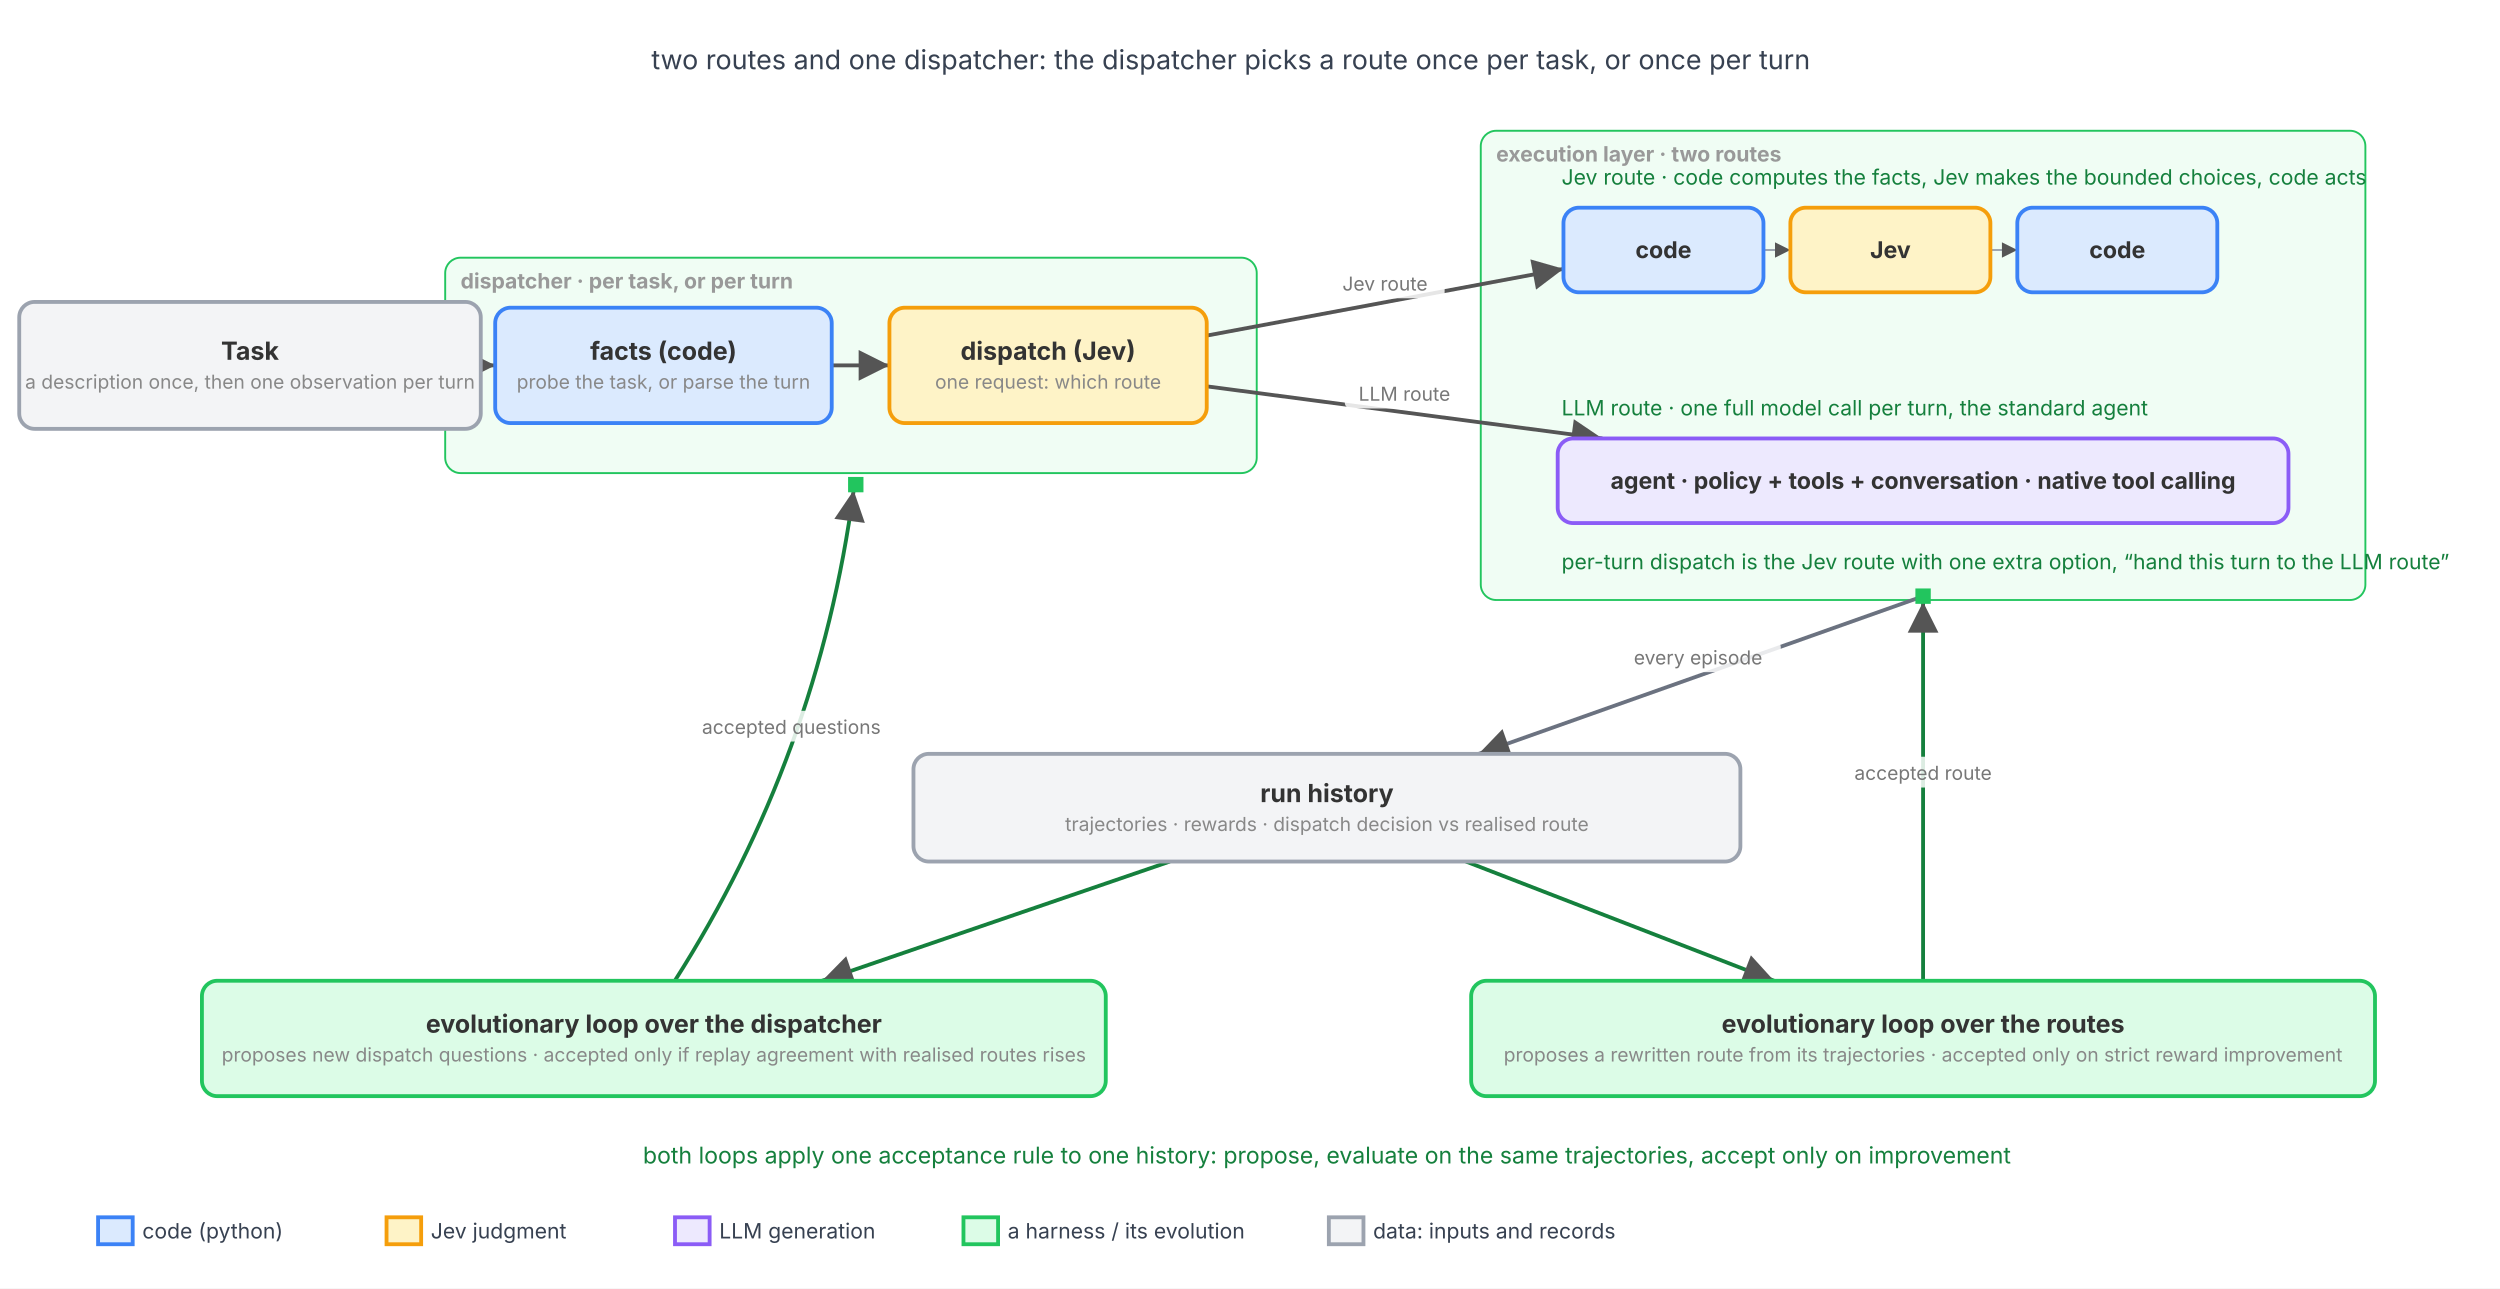
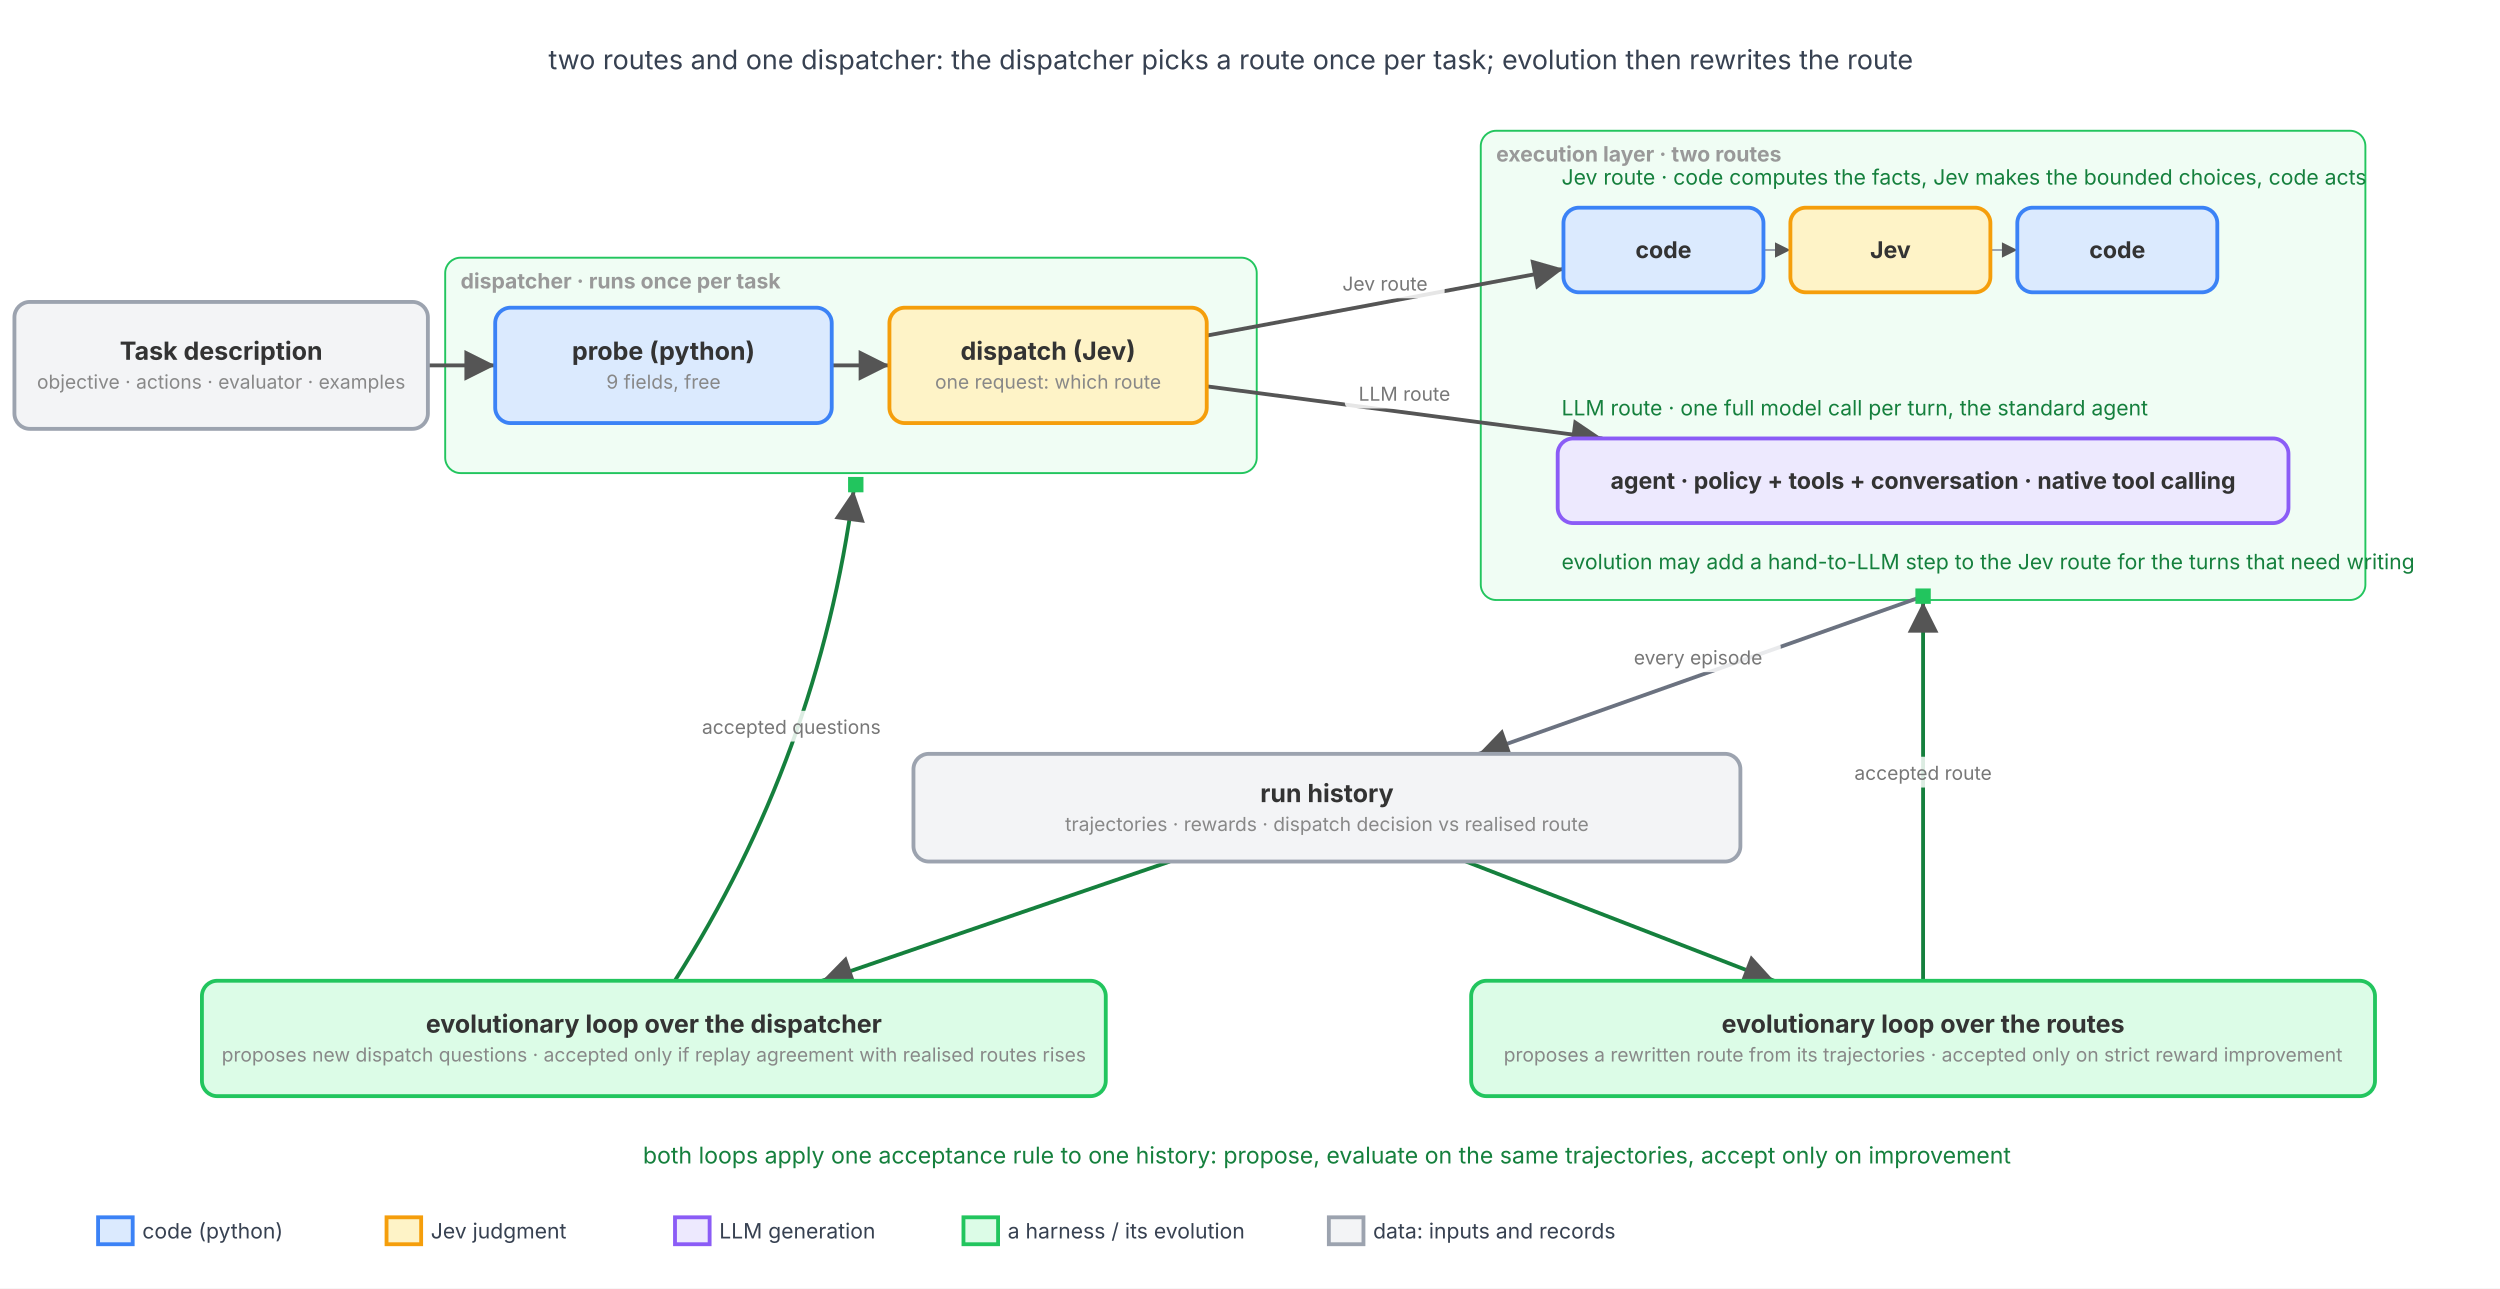
<svg xmlns="http://www.w3.org/2000/svg" font-family="Inter, Helvetica, Arial, sans-serif" height="670" viewBox="0 0 1300 670" width="1300">
  <rect fill="#FFFFFF" height="670" width="1300" />
  <defs>
    <marker id="arrow-default" markerHeight="10" markerUnits="strokeWidth" markerWidth="10" orient="auto" refX="8" refY="4">
      <polygon fill="#555555" points="0 0, 8 4, 0 8" />
    </marker>
    <marker id="arrow-c0" markerHeight="10" markerUnits="strokeWidth" markerWidth="10" orient="auto" refX="8" refY="4">
      <polygon fill="#2563EB" points="0 0, 8 4, 0 8" />
    </marker>
    <marker id="arrow-c1" markerHeight="10" markerUnits="strokeWidth" markerWidth="10" orient="auto" refX="8" refY="4">
      <polygon fill="#10B981" points="0 0, 8 4, 0 8" />
    </marker>
    <marker id="arrow-c2" markerHeight="10" markerUnits="strokeWidth" markerWidth="10" orient="auto" refX="8" refY="4">
      <polygon fill="#7C3AED" points="0 0, 8 4, 0 8" />
    </marker>
    <marker id="arrow-c3" markerHeight="10" markerUnits="strokeWidth" markerWidth="10" orient="auto" refX="8" refY="4">
      <polygon fill="#EA580C" points="0 0, 8 4, 0 8" />
    </marker>
    <marker id="arrow-c4" markerHeight="10" markerUnits="strokeWidth" markerWidth="10" orient="auto" refX="8" refY="4">
      <polygon fill="#C62828" points="0 0, 8 4, 0 8" />
    </marker>
    <marker id="arrow-c5" markerHeight="10" markerUnits="strokeWidth" markerWidth="10" orient="auto" refX="8" refY="4">
      <polygon fill="#0D47A1" points="0 0, 8 4, 0 8" />
    </marker>
    <marker id="arrow-c6" markerHeight="10" markerUnits="strokeWidth" markerWidth="10" orient="auto" refX="8" refY="4">
      <polygon fill="#1B5E20" points="0 0, 8 4, 0 8" />
    </marker>
    <marker id="arrow-c7" markerHeight="10" markerUnits="strokeWidth" markerWidth="10" orient="auto" refX="8" refY="4">
      <polygon fill="#4A148C" points="0 0, 8 4, 0 8" />
    </marker>
    <marker id="arrow-c8" markerHeight="10" markerUnits="strokeWidth" markerWidth="10" orient="auto" refX="8" refY="4">
      <polygon fill="#BF360C" points="0 0, 8 4, 0 8" />
    </marker>
    <marker id="arrow-c9" markerHeight="10" markerUnits="strokeWidth" markerWidth="10" orient="auto" refX="8" refY="4">
      <polygon fill="#37474F" points="0 0, 8 4, 0 8" />
    </marker>
  </defs>
  <rect fill="#F0FDF4" height="112.0" rx="8" stroke="#22C55E" stroke-width="1" width="422.0" x="231.5" y="134.0" />
-   <text fill="#999999" font-size="11" font-weight="bold" x="239.5" y="150.0">dispatcher · per task, or per turn</text>
+   <text fill="#999999" font-size="11" font-weight="bold" x="239.5" y="150.0">dispatcher · runs once per task</text>
  <rect fill="#F0FDF4" height="244.0" rx="8" stroke="#22C55E" stroke-width="1" width="460.0" x="770.0" y="68.0" />
  <text fill="#999999" font-size="11" font-weight="bold" x="778.0" y="84.0">execution layer · two routes</text>
-   <path d="M 250.0,190.0 L 257.5,190.0" fill="none" marker-end="url(#arrow-default)" stroke="#555555" stroke-width="2" />
+   <path d="M 222.5,190.0 L 257.5,190.0" fill="none" marker-end="url(#arrow-default)" stroke="#555555" stroke-width="2" />
  <path d="M 432.5,190.0 L 462.5,190.0" fill="none" marker-end="url(#arrow-default)" stroke="#555555" stroke-width="2" />
  <path d="M 627.5,174.5 L 813.0,139.8" fill="none" marker-end="url(#arrow-default)" stroke="#555555" stroke-width="2" />
  <rect fill="#FFFFFF" height="16" opacity="0.85" rx="3" width="62.0" x="689.2" y="139.1" />
  <text fill="#777777" font-size="10" text-anchor="middle" x="720.2" y="151.1">Jev route</text>
  <path d="M 627.5,200.9 L 833.2,228.0" fill="none" marker-end="url(#arrow-default)" stroke="#555555" stroke-width="2" />
  <rect fill="#FFFFFF" height="16" opacity="0.85" rx="3" width="62.0" x="699.3" y="196.4" />
  <text fill="#777777" font-size="10" text-anchor="middle" x="730.3" y="208.4">LLM route</text>
  <path d="M 917.0,130.0 L 931.0,130.0" fill="none" marker-end="url(#arrow-default)" stroke="#9CA3AF" stroke-width="1" />
  <path d="M 1035.0,130.0 L 1049.0,130.0" fill="none" marker-end="url(#arrow-default)" stroke="#9CA3AF" stroke-width="1" />
  <path d="M 997.0,311.1 L 768.9,392.0" fill="none" marker-end="url(#arrow-default)" stroke="#6B7280" stroke-width="2" />
  <rect fill="#FFFFFF" height="16" opacity="0.85" rx="3" width="86.0" x="840.0" y="333.5" />
  <text fill="#777777" font-size="10" text-anchor="middle" x="883.0" y="345.5">every episode</text>
  <path d="M 762.3,448.0 L 922.5,510.0" fill="none" marker-end="url(#arrow-default)" stroke="#15803D" stroke-width="2" />
  <path d="M 1000.0,510.0 L 1000.0,313.0" fill="none" marker-end="url(#arrow-default)" stroke="#15803D" stroke-width="2" />
  <rect fill="#FFFFFF" height="16" opacity="0.85" rx="3" width="92.0" x="954.0" y="393.5" />
  <text fill="#777777" font-size="10" text-anchor="middle" x="1000.0" y="405.5">accepted route</text>
  <path d="M 608.3,448.0 L 427.5,510.0" fill="none" marker-end="url(#arrow-default)" stroke="#15803D" stroke-width="2" />
  <path d="M 350.9,510.0 Q 425.6,392.8 443.9,255.0" fill="none" marker-end="url(#arrow-default)" stroke="#15803D" stroke-width="2" />
  <rect fill="#FFFFFF" height="16" opacity="0.85" rx="3" width="116.0" x="353.5" y="369.6" />
  <text fill="#777777" font-size="10" text-anchor="middle" x="411.5" y="381.6">accepted questions</text>
-   <rect fill="#F3F4F6" height="66.0" rx="8" stroke="#9CA3AF" stroke-width="2" width="240.0" x="10.0" y="157.0" />
-   <text fill="#333333" font-size="13" font-weight="bold" text-anchor="middle" x="130.0" y="187.1">Task</text>
-   <text fill="#888888" font-size="10" text-anchor="middle" x="130.0" y="202.1">a description once, then one observation per turn</text>
+   <rect fill="#F3F4F6" height="66.0" rx="8" stroke="#9CA3AF" stroke-width="2" width="215.0" x="7.5" y="157.0" />
+   <text fill="#333333" font-size="13" font-weight="bold" text-anchor="middle" x="115.0" y="187.1">Task description</text>
+   <text fill="#888888" font-size="10" text-anchor="middle" x="115.0" y="202.1">objective · actions · evaluator · examples</text>
  <rect fill="#DBEAFE" height="60.0" rx="8" stroke="#3B82F6" stroke-width="2" width="175.0" x="257.5" y="160.0" />
-   <text fill="#333333" font-size="13" font-weight="bold" text-anchor="middle" x="345.0" y="187.1">facts (code)</text>
-   <text fill="#888888" font-size="10" text-anchor="middle" x="345.0" y="202.1">probe the task, or parse the turn</text>
+   <text fill="#333333" font-size="13" font-weight="bold" text-anchor="middle" x="345.0" y="187.1">probe (python)</text>
+   <text fill="#888888" font-size="10" text-anchor="middle" x="345.0" y="202.1">9 fields, free</text>
  <rect fill="#FEF3C7" height="60.0" rx="8" stroke="#F59E0B" stroke-width="2" width="165.0" x="462.5" y="160.0" />
  <text fill="#333333" font-size="13" font-weight="bold" text-anchor="middle" x="545.0" y="187.1">dispatch (Jev)</text>
  <text fill="#888888" font-size="10" text-anchor="middle" x="545.0" y="202.1">one request: which route</text>
  <rect fill="#DBEAFE" height="44.0" rx="8" stroke="#3B82F6" stroke-width="2" width="104.0" x="813.0" y="108.0" />
  <text fill="#333333" font-size="12" font-weight="bold" text-anchor="middle" x="865.0" y="134.2">code</text>
  <rect fill="#FEF3C7" height="44.0" rx="8" stroke="#F59E0B" stroke-width="2" width="104.0" x="931.0" y="108.0" />
  <text fill="#333333" font-size="12" font-weight="bold" text-anchor="middle" x="983.0" y="134.2">Jev</text>
  <rect fill="#DBEAFE" height="44.0" rx="8" stroke="#3B82F6" stroke-width="2" width="104.0" x="1049.0" y="108.0" />
  <text fill="#333333" font-size="12" font-weight="bold" text-anchor="middle" x="1101.0" y="134.2">code</text>
  <rect fill="#EDE9FE" height="44.0" rx="8" stroke="#8B5CF6" stroke-width="2" width="380.0" x="810.0" y="228.0" />
  <text fill="#333333" font-size="12" font-weight="bold" text-anchor="middle" x="1000.0" y="254.2">agent · policy + tools + conversation · native tool calling</text>
  <rect fill="#22C55E" height="6.0" rx="0" stroke="#22C55E" stroke-width="2" width="6.0" x="997.0" y="307.0" />
  <text fill="#333333" font-size="13" font-weight="bold" text-anchor="middle" x="1000.0" y="314.6"> </text>
  <rect fill="#22C55E" height="6.0" rx="0" stroke="#22C55E" stroke-width="2" width="6.0" x="442.0" y="249.0" />
  <text fill="#333333" font-size="13" font-weight="bold" text-anchor="middle" x="445.0" y="256.6"> </text>
  <rect fill="#F3F4F6" height="56.0" rx="8" stroke="#9CA3AF" stroke-width="2" width="430.0" x="475.0" y="392.0" />
  <text fill="#333333" font-size="13" font-weight="bold" text-anchor="middle" x="690.0" y="417.1">run history</text>
  <text fill="#888888" font-size="10" text-anchor="middle" x="690.0" y="432.1">trajectories · rewards · dispatch decision vs realised route</text>
  <rect fill="#DCFCE7" height="60.0" rx="8" stroke="#22C55E" stroke-width="2" width="470.0" x="765.0" y="510.0" />
  <text fill="#333333" font-size="13" font-weight="bold" text-anchor="middle" x="1000.0" y="537.0">evolutionary loop over the routes</text>
  <text fill="#888888" font-size="10" text-anchor="middle" x="1000.0" y="552.0">proposes a rewritten route from its trajectories · accepted only on strict reward improvement</text>
  <rect fill="#DCFCE7" height="60.0" rx="8" stroke="#22C55E" stroke-width="2" width="470.0" x="105.0" y="510.0" />
  <text fill="#333333" font-size="13" font-weight="bold" text-anchor="middle" x="340.0" y="537.0">evolutionary loop over the dispatcher</text>
  <text fill="#888888" font-size="10" text-anchor="middle" x="340.0" y="552.0">proposes new dispatch questions · accepted only if replay agreement with realised routes rises</text>
  <rect fill="#DBEAFE" height="14.0" rx="0" stroke="#3B82F6" stroke-width="2" width="18.0" x="51.0" y="633.0" />
  <text fill="#333333" font-size="13" font-weight="bold" text-anchor="middle" x="60.0" y="644.5"> </text>
  <rect fill="#FEF3C7" height="14.0" rx="0" stroke="#F59E0B" stroke-width="2" width="18.0" x="201.0" y="633.0" />
  <text fill="#333333" font-size="13" font-weight="bold" text-anchor="middle" x="210.0" y="644.5"> </text>
  <rect fill="#EDE9FE" height="14.0" rx="0" stroke="#8B5CF6" stroke-width="2" width="18.0" x="351.0" y="633.0" />
  <text fill="#333333" font-size="13" font-weight="bold" text-anchor="middle" x="360.0" y="644.5"> </text>
  <rect fill="#DCFCE7" height="14.0" rx="0" stroke="#22C55E" stroke-width="2" width="18.0" x="501.0" y="633.0" />
  <text fill="#333333" font-size="13" font-weight="bold" text-anchor="middle" x="510.0" y="644.5"> </text>
  <rect fill="#F3F4F6" height="14.0" rx="0" stroke="#9CA3AF" stroke-width="2" width="18.0" x="691.0" y="633.0" />
  <text fill="#333333" font-size="13" font-weight="bold" text-anchor="middle" x="700.0" y="644.5"> </text>
-   <text fill="#374151" font-size="14" text-anchor="middle" x="640.0" y="36.0">two routes and one dispatcher: the dispatcher picks a route once per task, or once per turn</text>
+   <text fill="#374151" font-size="14" text-anchor="middle" x="640.0" y="36.0">two routes and one dispatcher: the dispatcher picks a route once per task; evolution then rewrites the route</text>
  <text fill="#15803D" font-size="11" text-anchor="start" x="812.0" y="96.0">Jev route · code computes the facts, Jev makes the bounded choices, code acts</text>
  <text fill="#15803D" font-size="11" text-anchor="start" x="812.0" y="216.0">LLM route · one full model call per turn, the standard agent</text>
-   <text fill="#15803D" font-size="11" text-anchor="start" x="812.0" y="296.0">per-turn dispatch is the Jev route with one extra option, “hand this turn to the LLM route”</text>
  <text fill="#15803D" font-size="12" text-anchor="middle" x="690.0" y="605.0">both loops apply one acceptance rule to one history: propose, evaluate on the same trajectories, accept only on improvement</text>
  <text fill="#374151" font-size="11" text-anchor="start" x="74.0" y="644.0">code (python)</text>
  <text fill="#374151" font-size="11" text-anchor="start" x="224.0" y="644.0">Jev judgment</text>
  <text fill="#374151" font-size="11" text-anchor="start" x="374.0" y="644.0">LLM generation</text>
  <text fill="#374151" font-size="11" text-anchor="start" x="524.0" y="644.0">a harness / its evolution</text>
  <text fill="#374151" font-size="11" text-anchor="start" x="714.0" y="644.0">data: inputs and records</text>
+   <text fill="#15803D" font-size="11" text-anchor="start" x="812.0" y="296.0">evolution may add a hand-to-LLM step to the Jev route for the turns that need writing</text>
</svg>
